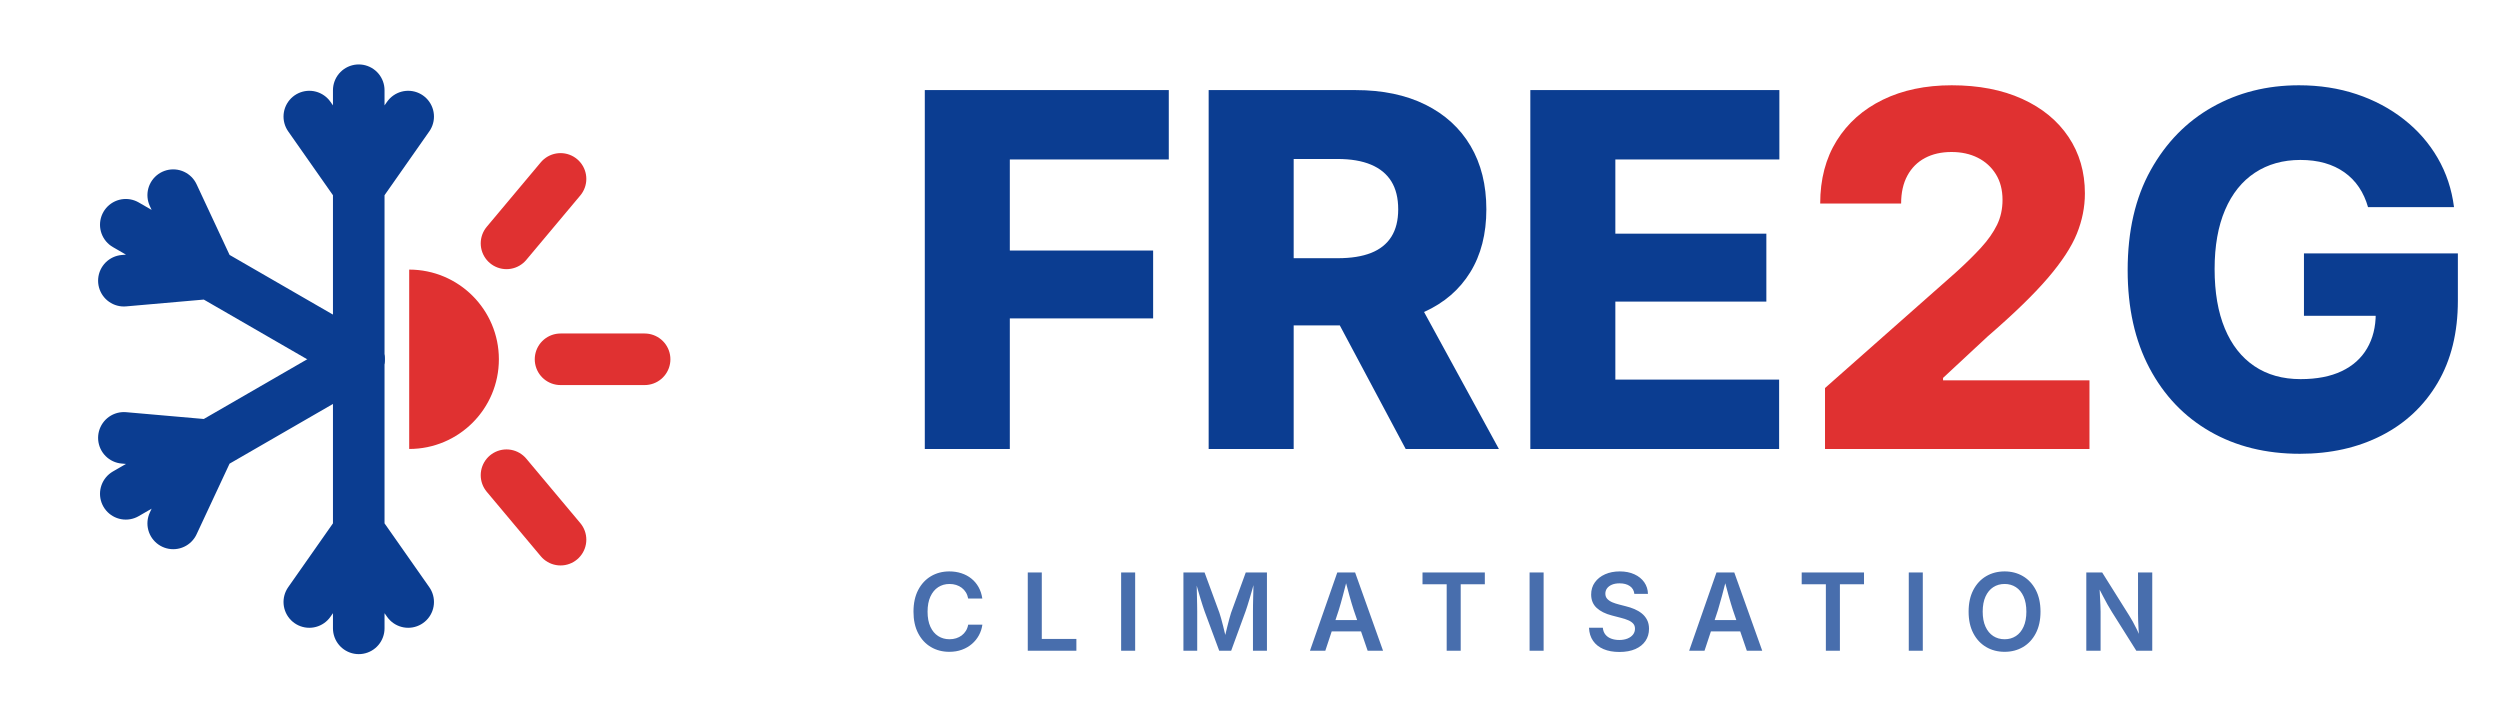
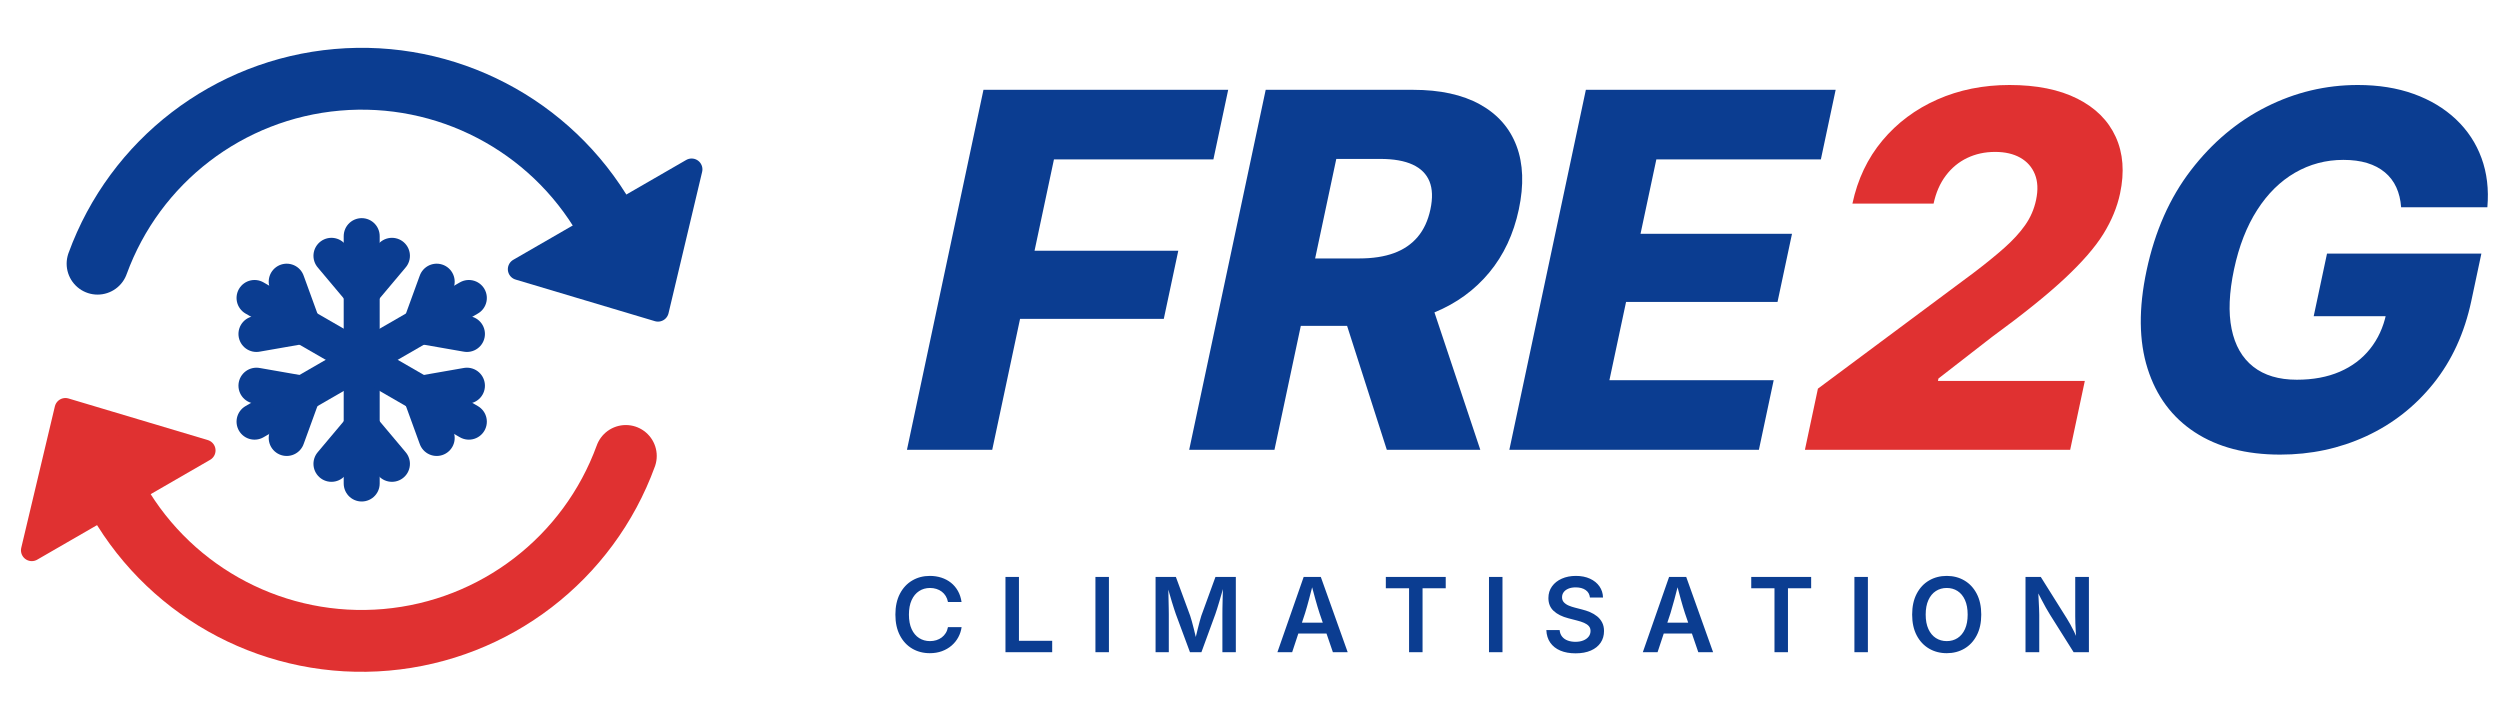
- <svg xmlns="http://www.w3.org/2000/svg" viewBox="0 0 223 64" width="668" height="192">
-   <path d="M32.00 32.00L32.00 8.00M32.00 16.64L27.59 10.35M32.00 16.64L36.41 10.35" stroke="#0B3D91" stroke-width="4.6" stroke-linecap="round" stroke-linejoin="round" fill="none" />
-   <path d="M32.00 32.00L11.22 20.00M18.70 24.32L11.05 24.99M18.70 24.32L15.45 17.36" stroke="#0B3D91" stroke-width="4.6" stroke-linecap="round" stroke-linejoin="round" fill="none" />
-   <path d="M32.00 32.00L11.22 44.00M18.70 39.68L15.45 46.64M18.70 39.68L11.05 39.01" stroke="#0B3D91" stroke-width="4.6" stroke-linecap="round" stroke-linejoin="round" fill="none" />
-   <path d="M32.00 32.00L32.00 56.00M32.00 47.36L36.41 53.65M32.00 47.36L27.59 53.65" stroke="#0B3D91" stroke-width="4.6" stroke-linecap="round" stroke-linejoin="round" fill="none" />
-   <path d="M36.50 24.00A8.00 8.00 0 0 1 36.50 40.00Z" fill="#E03131" />
-   <path d="M45.18 21.66L50.00 15.91" stroke="#E03131" stroke-width="4.6" stroke-linecap="round" />
-   <path d="M50.00 32.00L57.50 32.00" stroke="#E03131" stroke-width="4.6" stroke-linecap="round" />
-   <path d="M45.18 42.34L50.00 48.09" stroke="#E03131" stroke-width="4.6" stroke-linecap="round" />
-   <path d="M82.492 40.0V7.988H104.256V14.176H90.076V22.297H102.859V28.355H90.076V40.0ZM107.812 40.0V7.988H120.917Q124.527 7.988 127.148 9.288Q129.769 10.588 131.176 12.973Q132.583 15.357 132.583 18.623Q132.583 21.91 131.144 24.241Q129.705 26.572 127.04 27.775Q124.376 28.979 120.703 28.979H112.345V22.984H119.328Q121.111 22.984 122.303 22.512Q123.496 22.039 124.108 21.072Q124.72 20.105 124.72 18.623Q124.72 17.119 124.108 16.131Q123.496 15.143 122.292 14.638Q121.089 14.133 119.306 14.133H115.396V40.0ZM125.386 40.0 117.587 25.369H125.708L133.701 40.0ZM136.505 40.0V7.988H158.72V14.176H144.089V20.793H157.559V26.852H144.089V33.812H158.698V40.0Z" fill="#0B3D91" />
-   <path d="M162.791 40.0V34.564L174.436 24.273Q175.768 23.07 176.702 22.05Q177.637 21.029 178.131 20.02Q178.625 19.01 178.625 17.785Q178.625 16.453 178.034 15.497Q177.444 14.541 176.423 14.025Q175.403 13.51 174.071 13.51Q172.717 13.51 171.707 14.047Q170.698 14.584 170.139 15.615Q169.58 16.646 169.58 18.107H162.362Q162.362 14.863 163.833 12.5Q165.305 10.137 167.948 8.848Q170.59 7.559 174.092 7.559Q177.701 7.559 180.376 8.772Q183.051 9.986 184.512 12.167Q185.973 14.348 185.973 17.205Q185.973 19.031 185.253 20.804Q184.534 22.576 182.654 24.768Q180.774 26.959 177.293 29.967L173.319 33.662V33.877H186.381V40.0Z" fill="#E03131" />
-   <path d="M205.148 40.43Q200.594 40.43 197.135 38.442Q193.676 36.455 191.731 32.781Q189.787 29.107 189.787 24.059Q189.787 18.816 191.839 15.132Q193.89 11.447 197.339 9.503Q200.787 7.559 205.062 7.559Q207.834 7.559 210.208 8.354Q212.582 9.148 214.44 10.609Q216.299 12.07 217.448 14.058Q218.597 16.045 218.898 18.43H211.228Q210.949 17.441 210.423 16.657Q209.896 15.873 209.123 15.325Q208.349 14.777 207.372 14.498Q206.394 14.219 205.191 14.219Q202.871 14.219 201.141 15.357Q199.412 16.496 198.477 18.677Q197.543 20.857 197.543 23.951Q197.543 27.066 198.456 29.258Q199.369 31.449 201.088 32.609Q202.806 33.77 205.213 33.77Q207.383 33.77 208.876 33.061Q210.369 32.352 211.142 31.03Q211.916 29.709 211.916 27.926L213.355 28.119H205.513V22.555H219.242V26.766Q219.242 31.041 217.437 34.103Q215.633 37.164 212.442 38.797Q209.252 40.43 205.148 40.43Z" fill="#0B3D91" />
-   <path d="M84.68 58.094Q83.761 58.094 83.039 57.667Q82.317 57.241 81.9 56.439Q81.483 55.638 81.483 54.513Q81.483 53.383 81.902 52.579Q82.322 51.775 83.046 51.348Q83.77 50.922 84.68 50.922Q85.252 50.922 85.751 51.084Q86.25 51.245 86.641 51.557Q87.033 51.869 87.286 52.319Q87.539 52.769 87.623 53.341H86.362Q86.302 53.027 86.154 52.787Q86.006 52.548 85.786 52.382Q85.566 52.216 85.289 52.129Q85.013 52.042 84.698 52.042Q84.127 52.042 83.684 52.33Q83.241 52.619 82.99 53.17Q82.739 53.72 82.739 54.513Q82.739 55.314 82.992 55.862Q83.245 56.411 83.688 56.692Q84.131 56.973 84.694 56.973Q85.008 56.973 85.284 56.887Q85.561 56.8 85.784 56.634Q86.006 56.467 86.156 56.226Q86.306 55.984 86.362 55.675H87.628Q87.558 56.177 87.321 56.615Q87.084 57.053 86.7 57.386Q86.316 57.719 85.807 57.906Q85.298 58.094 84.68 58.094ZM91.677 58.0V51.016H92.928V56.945H96.013V58.0ZM101.256 51.016V58.0H100.005V51.016ZM105.562 58.0V51.016H107.447L108.773 54.62Q108.844 54.822 108.93 55.138Q109.017 55.455 109.109 55.82Q109.2 56.186 109.282 56.535Q109.364 56.884 109.42 57.152H109.167Q109.223 56.889 109.305 56.545Q109.388 56.2 109.479 55.832Q109.57 55.464 109.657 55.145Q109.744 54.827 109.809 54.62L111.122 51.016H113.011V58.0H111.764V54.475Q111.764 54.25 111.769 53.931Q111.773 53.612 111.783 53.247Q111.792 52.881 111.802 52.509Q111.811 52.136 111.811 51.798H111.9Q111.806 52.169 111.696 52.555Q111.586 52.942 111.478 53.305Q111.37 53.669 111.274 53.973Q111.178 54.278 111.108 54.475L109.819 58.0H108.755L107.447 54.475Q107.377 54.278 107.28 53.98Q107.184 53.683 107.074 53.322Q106.964 52.961 106.854 52.57Q106.744 52.178 106.636 51.798H106.739Q106.744 52.112 106.753 52.48Q106.763 52.848 106.77 53.219Q106.777 53.589 106.784 53.915Q106.791 54.241 106.791 54.475V58.0ZM116.848 58.0 119.286 51.016H120.875L123.369 58.0H121.995L120.753 54.372Q120.57 53.809 120.373 53.099Q120.177 52.389 119.938 51.484H120.2Q119.966 52.398 119.776 53.113Q119.586 53.828 119.417 54.372L118.217 58.0ZM118.269 56.27V55.263H121.948V56.27ZM126.888 52.07V51.016H132.447V52.07H130.295V58.0H129.044V52.07ZM137.691 51.016V58.0H136.439V51.016ZM144.448 58.108Q143.638 58.108 143.04 57.855Q142.442 57.602 142.105 57.119Q141.767 56.636 141.739 55.947H142.972Q143.005 56.312 143.202 56.556Q143.398 56.8 143.722 56.92Q144.045 57.039 144.439 57.039Q144.852 57.039 145.168 56.913Q145.484 56.786 145.663 56.559Q145.841 56.331 145.841 56.031Q145.841 55.759 145.684 55.581Q145.527 55.403 145.243 55.279Q144.959 55.155 144.58 55.061L143.788 54.855Q142.911 54.63 142.421 54.175Q141.931 53.72 141.931 52.98Q141.931 52.361 142.264 51.897Q142.597 51.433 143.173 51.177Q143.75 50.922 144.481 50.922Q145.227 50.922 145.789 51.18Q146.352 51.438 146.668 51.892Q146.984 52.347 146.998 52.928H145.784Q145.738 52.478 145.384 52.232Q145.03 51.986 144.463 51.986Q144.069 51.986 143.785 52.105Q143.502 52.225 143.349 52.431Q143.197 52.638 143.197 52.905Q143.197 53.195 143.377 53.383Q143.558 53.57 143.832 53.683Q144.106 53.795 144.388 53.866L145.039 54.034Q145.428 54.128 145.794 54.283Q146.159 54.438 146.452 54.674Q146.745 54.911 146.919 55.248Q147.092 55.586 147.092 56.041Q147.092 56.655 146.778 57.121Q146.464 57.587 145.873 57.848Q145.283 58.108 144.448 58.108ZM150.672 58.0 153.109 51.016H154.698L157.192 58.0H155.819L154.577 54.372Q154.394 53.809 154.197 53.099Q154 52.389 153.761 51.484H154.023Q153.789 52.398 153.599 53.113Q153.409 53.828 153.241 54.372L152.041 58.0ZM152.092 56.27V55.263H155.772V56.27ZM160.711 52.07V51.016H166.27V52.07H164.119V58.0H162.867V52.07ZM171.514 51.016V58.0H170.263V51.016ZM178.811 58.094Q177.892 58.094 177.166 57.667Q176.439 57.241 176.02 56.439Q175.6 55.638 175.6 54.513Q175.6 53.383 176.02 52.579Q176.439 51.775 177.166 51.348Q177.892 50.922 178.811 50.922Q179.725 50.922 180.449 51.348Q181.173 51.775 181.593 52.579Q182.013 53.383 182.013 54.513Q182.013 55.638 181.593 56.441Q181.173 57.245 180.449 57.67Q179.725 58.094 178.811 58.094ZM178.811 56.973Q179.378 56.973 179.816 56.69Q180.255 56.406 180.503 55.855Q180.752 55.305 180.752 54.513Q180.752 53.711 180.503 53.16Q180.255 52.609 179.816 52.326Q179.378 52.042 178.811 52.042Q178.239 52.042 177.798 52.328Q177.358 52.614 177.107 53.165Q176.856 53.716 176.856 54.513Q176.856 55.305 177.107 55.853Q177.358 56.402 177.798 56.688Q178.239 56.973 178.811 56.973ZM186.098 58.0V51.016H187.514L189.928 54.864Q190.078 55.103 190.247 55.405Q190.416 55.708 190.598 56.08Q190.781 56.453 190.959 56.908H190.819Q190.786 56.514 190.76 56.099Q190.734 55.684 190.723 55.312Q190.711 54.939 190.711 54.681V51.016H191.981V58.0H190.561L188.381 54.536Q188.175 54.203 187.992 53.88Q187.809 53.556 187.598 53.148Q187.388 52.741 187.088 52.164H187.266Q187.294 52.675 187.317 53.132Q187.341 53.589 187.357 53.95Q187.373 54.311 187.373 54.531V58.0Z" fill="#0B3D91" opacity="0.75" />
+ <svg xmlns="http://www.w3.org/2000/svg" viewBox="0 0 222 64" width="667" height="192">
+   <path d="M8.51 23.45A25.0 25.0 0 0 1 53.65 19.50" stroke="#0B3D91" stroke-width="5.5" fill="none" stroke-linecap="round" />
+   <path d="M58.35 27.64L61.34 15.06L45.96 23.94Z" fill="#0B3D91" stroke="#0B3D91" stroke-width="1.925" stroke-linejoin="round" />
+   <path d="M55.49 40.55A25.0 25.0 0 0 1 10.35 44.50" stroke="#E03131" stroke-width="5.5" fill="none" stroke-linecap="round" />
+   <path d="M5.65 36.36L2.66 48.94L18.04 40.06Z" fill="#E03131" stroke="#E03131" stroke-width="1.925" stroke-linejoin="round" />
+   <path d="M32.00 43.00L32.00 21.00" stroke="#0B3D91" stroke-width="3.2" stroke-linecap="round" />
+   <path d="M32.00 25.95L29.31 22.75" stroke="#0B3D91" stroke-width="3.2" stroke-linecap="round" />
+   <path d="M32.00 25.95L34.69 22.75" stroke="#0B3D91" stroke-width="3.2" stroke-linecap="round" />
+   <path d="M32.00 38.05L34.69 41.25" stroke="#0B3D91" stroke-width="3.2" stroke-linecap="round" />
+   <path d="M32.00 38.05L29.31 41.25" stroke="#0B3D91" stroke-width="3.2" stroke-linecap="round" />
+   <path d="M22.47 37.50L41.53 26.50" stroke="#0B3D91" stroke-width="3.2" stroke-linecap="round" />
+   <path d="M37.24 28.98L38.67 25.05" stroke="#0B3D91" stroke-width="3.2" stroke-linecap="round" />
+   <path d="M37.24 28.98L41.36 29.70" stroke="#0B3D91" stroke-width="3.2" stroke-linecap="round" />
+   <path d="M26.76 35.02L25.33 38.95" stroke="#0B3D91" stroke-width="3.2" stroke-linecap="round" />
+   <path d="M26.76 35.02L22.64 34.30" stroke="#0B3D91" stroke-width="3.2" stroke-linecap="round" />
+   <path d="M22.47 26.50L41.53 37.50" stroke="#0B3D91" stroke-width="3.2" stroke-linecap="round" />
+   <path d="M37.24 35.02L41.36 34.30" stroke="#0B3D91" stroke-width="3.2" stroke-linecap="round" />
+   <path d="M37.24 35.02L38.67 38.95" stroke="#0B3D91" stroke-width="3.2" stroke-linecap="round" />
+   <path d="M26.76 28.98L22.64 29.70" stroke="#0B3D91" stroke-width="3.2" stroke-linecap="round" />
+   <path d="M26.76 28.98L25.33 25.05" stroke="#0B3D91" stroke-width="3.2" stroke-linecap="round" />
+   <path d="M80.492 40.0 87.296 7.988H109.06L107.745 14.176H93.565L91.839 22.297H104.622L103.334 28.355H90.551L88.076 40.0ZM105.592 40.0 112.396 7.988H125.502Q129.111 7.988 131.456 9.288Q133.801 10.588 134.701 12.973Q135.601 15.357 134.907 18.623Q134.209 21.91 132.274 24.241Q130.339 26.572 127.419 27.775Q124.499 28.979 120.825 28.979H112.468L113.742 22.984H120.724Q122.508 22.984 123.8 22.512Q125.093 22.039 125.911 21.072Q126.729 20.105 127.044 18.623Q127.364 17.119 126.961 16.131Q126.559 15.143 125.463 14.638Q124.368 14.133 122.584 14.133H118.674L113.176 40.0ZM123.166 40.0 118.477 25.369H126.598L131.481 40.0ZM134.065 40.0 140.869 7.988H163.084L161.769 14.176H147.138L145.731 20.793H159.202L157.914 26.852H144.444L142.964 33.812H157.573L156.258 40.0Z" fill="#0B3D91" />
+   <path d="M160.351 40.0 161.507 34.564 175.339 24.273Q176.926 23.07 178.078 22.05Q179.229 21.029 179.938 20.02Q180.647 19.01 180.907 17.785Q181.19 16.453 180.803 15.497Q180.415 14.541 179.504 14.025Q178.593 13.51 177.261 13.51Q175.908 13.51 174.784 14.047Q173.66 14.584 172.882 15.615Q172.104 16.646 171.794 18.107H164.575Q165.265 14.863 167.239 12.5Q169.213 10.137 172.129 8.848Q175.046 7.559 178.548 7.559Q182.157 7.559 184.574 8.772Q186.991 9.986 187.988 12.167Q188.986 14.348 188.378 17.205Q187.99 19.031 186.894 20.804Q185.797 22.576 183.451 24.768Q181.106 26.959 176.986 29.967L172.226 33.662L172.18 33.877H185.243L183.941 40.0Z" fill="#E03131" />
+   <path d="M202.617 40.43Q198.062 40.43 195.026 38.442Q191.989 36.455 190.826 32.781Q189.662 29.107 190.735 24.059Q191.85 18.816 194.685 15.132Q197.519 11.447 201.381 9.503Q205.243 7.559 209.518 7.559Q212.289 7.559 214.494 8.354Q216.699 9.148 218.247 10.609Q219.795 12.07 220.522 14.058Q221.249 16.045 221.043 18.43H213.373Q213.304 17.441 212.944 16.657Q212.585 15.873 211.928 15.325Q211.271 14.777 210.352 14.498Q209.434 14.219 208.231 14.219Q205.911 14.219 203.939 15.357Q201.968 16.496 200.57 18.677Q199.172 20.857 198.514 23.951Q197.852 27.066 198.299 29.258Q198.746 31.449 200.219 32.609Q201.691 33.77 204.097 33.77Q206.267 33.77 207.911 33.061Q209.555 32.352 210.609 31.03Q211.663 29.709 212.042 27.926L213.441 28.119H205.599L206.782 22.555H220.51L219.615 26.766Q218.706 31.041 216.251 34.103Q213.795 37.164 210.258 38.797Q206.72 40.43 202.617 40.43Z" fill="#0B3D91" />
+   <path d="M82.526 58.09Q81.646 58.09 80.954 57.681Q80.262 57.272 79.863 56.504Q79.463 55.736 79.463 54.658Q79.463 53.575 79.865 52.805Q80.267 52.034 80.961 51.626Q81.655 51.217 82.526 51.217Q83.074 51.217 83.553 51.372Q84.031 51.527 84.406 51.825Q84.781 52.124 85.024 52.555Q85.267 52.987 85.347 53.535H84.139Q84.081 53.234 83.939 53.005Q83.798 52.776 83.587 52.616Q83.375 52.457 83.11 52.374Q82.845 52.29 82.544 52.29Q81.996 52.29 81.572 52.567Q81.147 52.843 80.907 53.371Q80.667 53.899 80.667 54.658Q80.667 55.426 80.909 55.952Q81.152 56.477 81.576 56.747Q82.001 57.016 82.54 57.016Q82.841 57.016 83.106 56.933Q83.371 56.85 83.584 56.691Q83.798 56.531 83.941 56.3Q84.085 56.068 84.139 55.772H85.352Q85.285 56.253 85.058 56.673Q84.831 57.093 84.463 57.412Q84.094 57.73 83.607 57.91Q83.119 58.09 82.526 58.09ZM89.253 58.0V51.307H90.452V56.989H93.408V58.0ZM98.454 51.307V58.0H97.254V51.307ZM102.602 58.0V51.307H104.407L105.679 54.761Q105.746 54.954 105.829 55.258Q105.912 55.561 106 55.911Q106.088 56.262 106.166 56.596Q106.245 56.931 106.299 57.187H106.056Q106.11 56.935 106.189 56.605Q106.267 56.275 106.355 55.922Q106.442 55.57 106.525 55.264Q106.609 54.959 106.671 54.761L107.929 51.307H109.74V58.0H108.545V54.622Q108.545 54.406 108.549 54.101Q108.554 53.795 108.563 53.445Q108.572 53.095 108.581 52.737Q108.59 52.38 108.59 52.057H108.675Q108.585 52.412 108.48 52.782Q108.374 53.153 108.271 53.501Q108.167 53.849 108.075 54.141Q107.983 54.433 107.916 54.622L106.68 58.0H105.661L104.407 54.622Q104.34 54.433 104.248 54.148Q104.156 53.863 104.05 53.517Q103.945 53.171 103.839 52.796Q103.734 52.421 103.63 52.057H103.729Q103.734 52.358 103.743 52.71Q103.752 53.063 103.758 53.418Q103.765 53.773 103.772 54.085Q103.779 54.397 103.779 54.622V58.0ZM113.438 58.0 115.774 51.307H117.297L119.687 58.0H118.371L117.18 54.523Q117.005 53.984 116.816 53.303Q116.628 52.623 116.398 51.756H116.65Q116.425 52.632 116.243 53.317Q116.062 54.002 115.9 54.523L114.75 58.0ZM114.799 56.342V55.377H118.326V56.342ZM123.08 52.317V51.307H128.407V52.317H126.346V58.0H125.146V52.317ZM133.454 51.307V58.0H132.254V51.307ZM139.951 58.103Q139.173 58.103 138.601 57.861Q138.028 57.618 137.704 57.155Q137.381 56.693 137.354 56.032H138.536Q138.567 56.383 138.756 56.616Q138.944 56.85 139.254 56.965Q139.564 57.079 139.942 57.079Q140.337 57.079 140.64 56.958Q140.943 56.837 141.114 56.619Q141.285 56.401 141.285 56.113Q141.285 55.853 141.134 55.682Q140.984 55.511 140.712 55.392Q140.44 55.273 140.076 55.183L139.317 54.986Q138.477 54.77 138.008 54.334Q137.538 53.899 137.538 53.189Q137.538 52.596 137.857 52.151Q138.176 51.706 138.729 51.462Q139.281 51.217 139.982 51.217Q140.696 51.217 141.235 51.464Q141.774 51.711 142.078 52.147Q142.381 52.582 142.394 53.139H141.231Q141.186 52.708 140.847 52.472Q140.508 52.237 139.964 52.237Q139.587 52.237 139.315 52.351Q139.043 52.466 138.897 52.663Q138.751 52.861 138.751 53.117Q138.751 53.396 138.924 53.575Q139.097 53.755 139.36 53.863Q139.623 53.971 139.892 54.038L140.517 54.2Q140.889 54.289 141.24 54.438Q141.59 54.586 141.871 54.813Q142.152 55.04 142.318 55.363Q142.484 55.687 142.484 56.122Q142.484 56.711 142.183 57.158Q141.882 57.605 141.316 57.854Q140.75 58.103 139.951 58.103ZM145.936 58.0 148.271 51.307H149.794L152.184 58.0H150.868L149.678 54.523Q149.502 53.984 149.314 53.303Q149.125 52.623 148.896 51.756H149.147Q148.923 52.632 148.741 53.317Q148.559 54.002 148.397 54.523L147.247 58.0ZM147.297 56.342V55.377H150.823V56.342ZM155.577 52.317V51.307H160.905V52.317H158.843V58.0H157.644V52.317ZM165.951 51.307V58.0H164.752V51.307ZM172.965 58.09Q172.084 58.09 171.388 57.681Q170.692 57.272 170.29 56.504Q169.887 55.736 169.887 54.658Q169.887 53.575 170.29 52.805Q170.692 52.034 171.388 51.626Q172.084 51.217 172.965 51.217Q173.841 51.217 174.535 51.626Q175.229 52.034 175.631 52.805Q176.033 53.575 176.033 54.658Q176.033 55.736 175.631 56.506Q175.229 57.277 174.535 57.683Q173.841 58.09 172.965 58.09ZM172.965 57.016Q173.508 57.016 173.928 56.744Q174.348 56.473 174.586 55.945Q174.824 55.417 174.824 54.658Q174.824 53.89 174.586 53.362Q174.348 52.834 173.928 52.562Q173.508 52.29 172.965 52.29Q172.417 52.29 171.994 52.564Q171.572 52.838 171.332 53.366Q171.091 53.894 171.091 54.658Q171.091 55.417 171.332 55.943Q171.572 56.468 171.994 56.742Q172.417 57.016 172.965 57.016ZM179.969 58.0V51.307H181.326L183.639 54.995Q183.783 55.224 183.945 55.514Q184.107 55.803 184.282 56.16Q184.457 56.518 184.628 56.953H184.493Q184.462 56.576 184.437 56.178Q184.412 55.781 184.401 55.424Q184.39 55.067 184.39 54.82V51.307H185.607V58.0H184.246L182.157 54.68Q181.959 54.361 181.784 54.051Q181.609 53.741 181.407 53.351Q181.205 52.96 180.917 52.407H181.088Q181.115 52.897 181.137 53.335Q181.16 53.773 181.175 54.119Q181.191 54.465 181.191 54.676V58.0Z" fill="#0B3D91" />
</svg>
